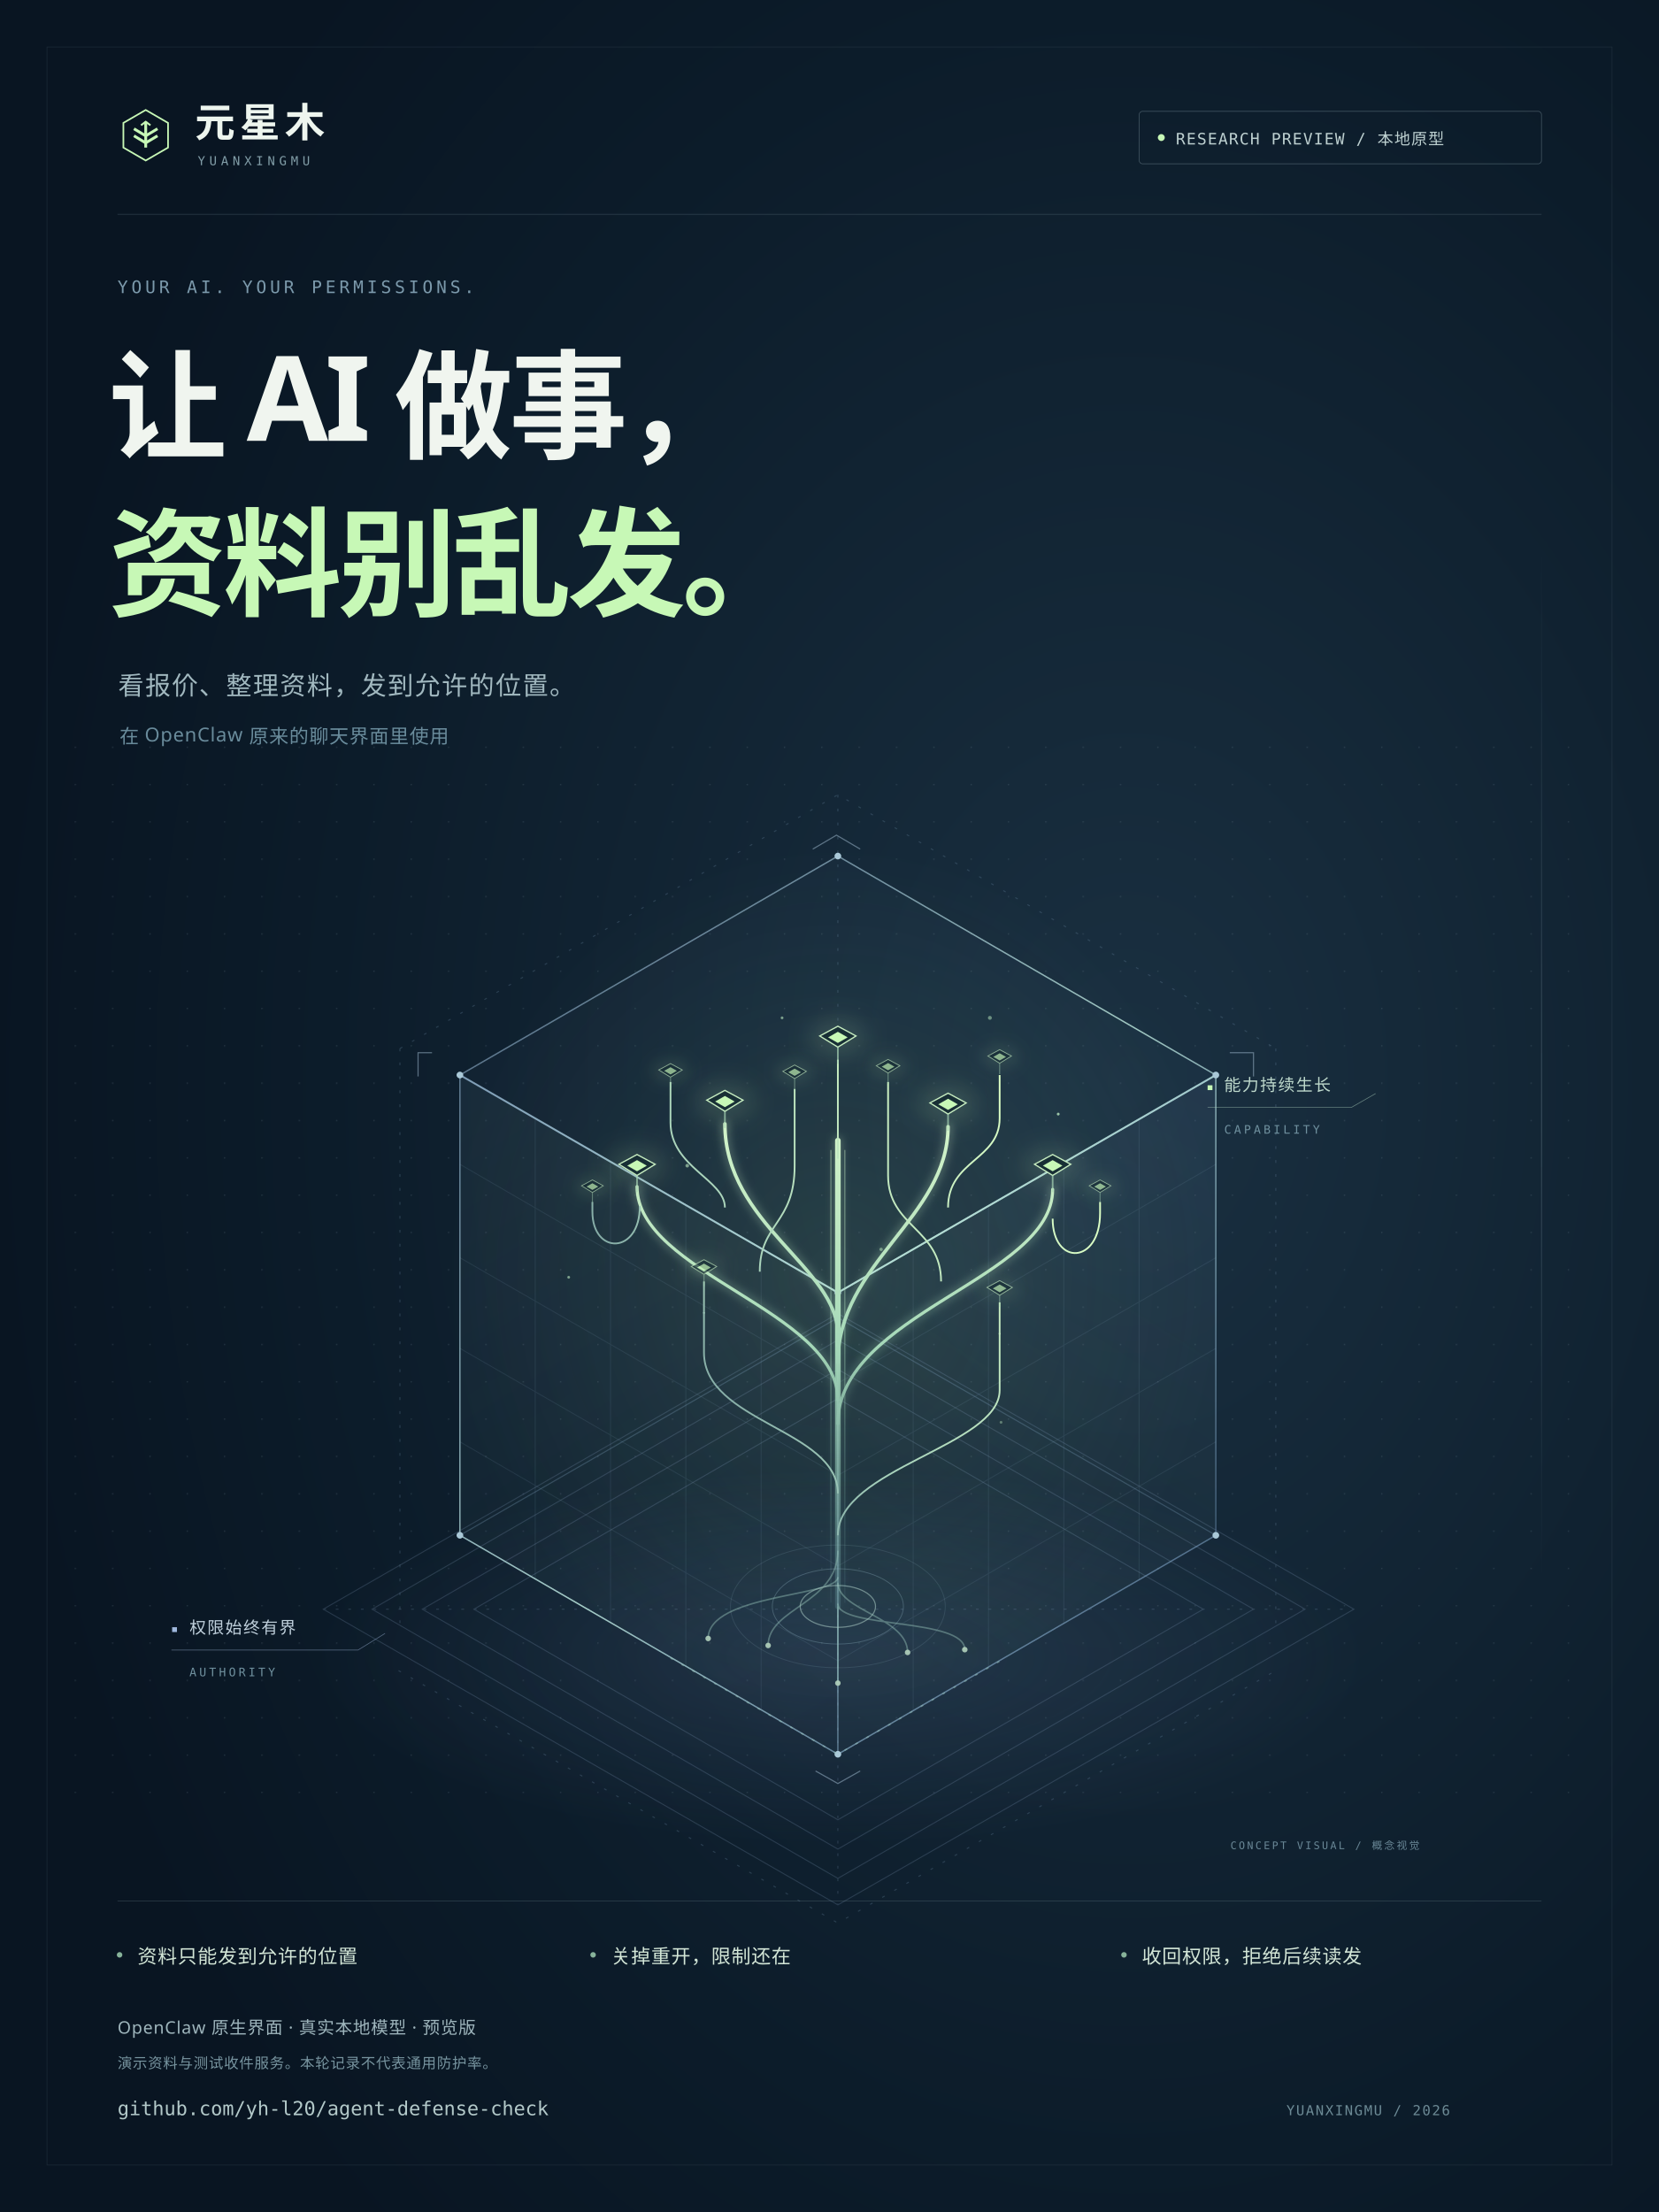
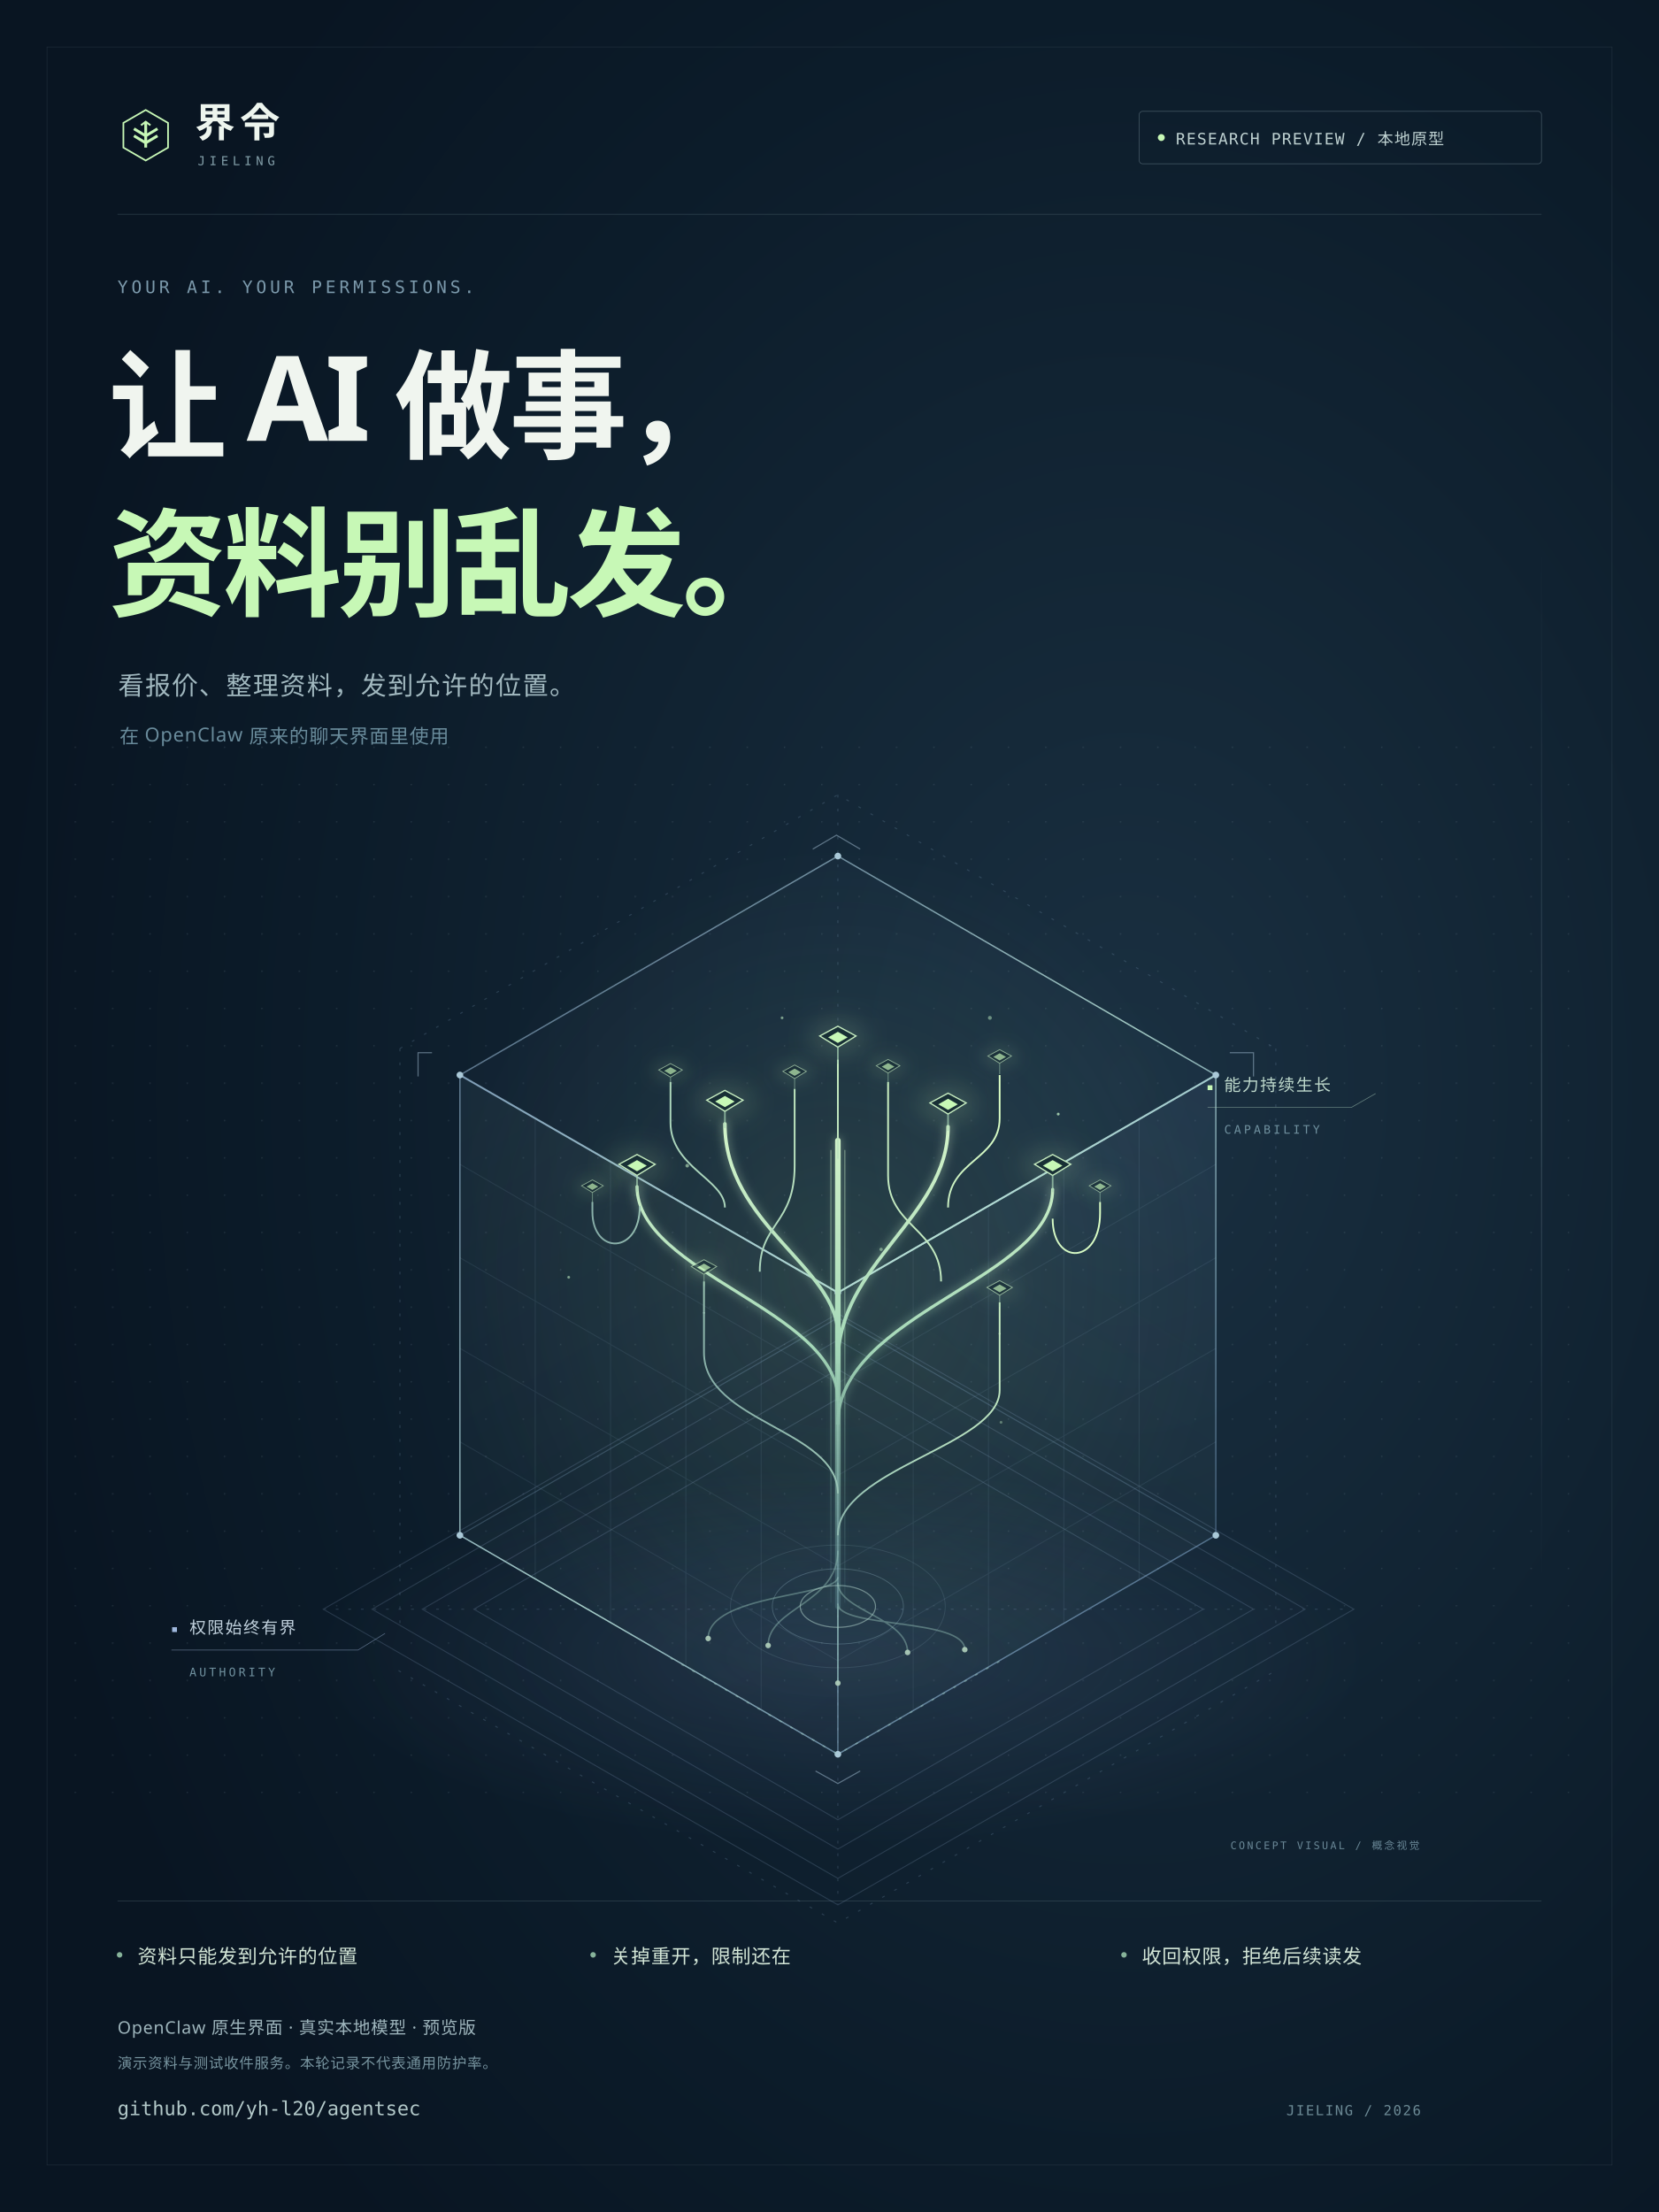
<svg xmlns="http://www.w3.org/2000/svg" width="2400" height="3200" viewBox="0 0 2400 3200" fill="none">
  <defs>
    <radialGradient id="poster-bg" cx=".68" cy=".49" r=".69">
      <stop stop-color="#1a3041" />
      <stop offset=".7" stop-color="#0c1c2a" />
      <stop offset="1" stop-color="#091522" />
    </radialGradient>
    <pattern id="poster-dots" width="54" height="54" patternUnits="userSpaceOnUse">
      <circle cx="1" cy="1" r="1.1" fill="#8aa0ac" fill-opacity=".19" />
    </pattern>
    <linearGradient id="poster-accent" x1="2100" y1="800" x2="2100" y2="2280" gradientUnits="userSpaceOnUse">
      <stop stop-color="#95adbb" stop-opacity="0" />
      <stop offset=".55" stop-color="#95adbb" stop-opacity=".4" />
      <stop offset="1" stop-color="#95adbb" stop-opacity="0" />
    </linearGradient>
  </defs>
  <rect width="2400" height="3200" fill="url(#poster-bg)" />
  <rect x="90" y="1070" width="2220" height="1560" fill="url(#poster-dots)" />
  <rect x="68" y="68" width="2264" height="3064" stroke="#93aeb3" stroke-opacity=".13" />
  <path d="M170 310h2060M170 2750h2060" stroke="#7c959e" stroke-opacity=".3" />
  <path d="M2230 770v1660" stroke="url(#poster-accent)" />
  <g transform="translate(170 154) scale(1.7)" stroke="#c7f8b6">
    <path d="M24 3 43 14v21L24 46 5 35V14L24 3Z" stroke-width="1.4" />
    <path d="M24 35V13M24 25 14 19m10 6 10-6M24 31 14 25m10 6 10-6" stroke-width="2.4" />
    <path d="m20 16 4-3 4 3" stroke-width="1.6" />
  </g>
  <g font-family="Segoe UI, PingFang SC, Microsoft YaHei, sans-serif">
-     <text x="282" y="198" font-size="58" font-weight="600" letter-spacing="7" fill="#edf5ee">元星木</text>
-     <text x="286" y="239" font-family="Consolas, monospace" font-size="18" letter-spacing="6" fill="#819da7">YUANXINGMU</text>
+     <text x="282" y="198" font-size="58" font-weight="600" letter-spacing="7" fill="#edf5ee">界令</text>
+     <text x="286" y="239" font-family="Consolas, monospace" font-size="18" letter-spacing="6" fill="#819da7">JIELING</text>
    <rect x="1648" y="161" width="582" height="76" rx="5" stroke="#7b939d" stroke-opacity=".48" />
    <circle cx="1680" cy="199" r="5" fill="#c7f8b6" />
    <text x="1701" y="209" font-size="23" font-family="Consolas, Microsoft YaHei, monospace" letter-spacing="1.5" fill="#bdd0d0">RESEARCH PREVIEW / 本地原型</text>
    <text x="170" y="424" font-family="Consolas, monospace" font-size="25" letter-spacing="5" fill="#7b99ab">YOUR AI. YOUR PERMISSIONS.</text>
    <text x="157" y="650" font-size="171" font-weight="750" letter-spacing="-5" fill="#f0f5ef">让 AI 做事，</text>
    <text x="157" y="878" font-size="171" font-weight="750" letter-spacing="-5" fill="#c7f8b6">资料别乱发。</text>
    <text x="171" y="1005" font-size="37" letter-spacing="2" fill="#a1b8bf">看报价、整理资料，发到允许的位置。</text>
    <text x="173" y="1075" font-size="28" letter-spacing="1" fill="#698b9b">在 OpenClaw 原来的聊天界面里使用</text>
  </g>
  <svg x="266" y="1075" width="1868" height="1715" viewBox="0 0 880 850">
    <defs>
      <linearGradient id="edge" x1="170" y1="170" x2="718" y2="690" gradientUnits="userSpaceOnUse">
        <stop stop-color="#96b6d8" stop-opacity=".5" />
        <stop offset=".5" stop-color="#b8e2d8" stop-opacity=".85" />
        <stop offset="1" stop-color="#759bd3" stop-opacity=".23" />
      </linearGradient>
      <linearGradient id="pane-left" x1="179" y1="245" x2="465" y2="710" gradientUnits="userSpaceOnUse">
        <stop stop-color="#b0dce7" stop-opacity=".065" />
        <stop offset="1" stop-color="#a6d5d9" stop-opacity=".008" />
      </linearGradient>
      <linearGradient id="pane-right" x1="722" y1="238" x2="468" y2="639" gradientUnits="userSpaceOnUse">
        <stop stop-color="#97b9f2" stop-opacity=".08" />
        <stop offset="1" stop-color="#a8e9b4" stop-opacity=".018" />
      </linearGradient>
      <linearGradient id="trunk" x1="436" y1="616" x2="435" y2="206" gradientUnits="userSpaceOnUse">
        <stop stop-color="#56838a" stop-opacity=".4" />
        <stop offset=".45" stop-color="#a6d9b9" />
        <stop offset="1" stop-color="#e6ffd0" />
      </linearGradient>
      <linearGradient id="branch" x1="283" y1="532" x2="599" y2="299" gradientUnits="userSpaceOnUse">
        <stop stop-color="#7297a6" stop-opacity=".7" />
        <stop offset=".4" stop-color="#a5d0bb" />
        <stop offset="1" stop-color="#dcffc5" />
      </linearGradient>
      <linearGradient id="leaf" x1="0" y1="0" x2="24" y2="30" gradientUnits="userSpaceOnUse">
        <stop stop-color="#e3ffd0" />
        <stop offset="1" stop-color="#7cab8e" />
      </linearGradient>
      <radialGradient id="halo">
        <stop stop-color="#c8ffb1" stop-opacity=".1" />
        <stop offset="1" stop-color="#b7e7bb" stop-opacity="0" />
      </radialGradient>
      <radialGradient id="floor">
        <stop stop-color="#8da9d6" stop-opacity=".14" />
        <stop offset="1" stop-color="#8da9d6" stop-opacity="0" />
      </radialGradient>
      <filter id="glow" x="-80%" y="-80%" width="260%" height="260%">
        <feGaussianBlur stdDeviation="8" />
      </filter>
      <filter id="lineglow" x="-15%" y="-15%" width="130%" height="130%">
        <feGaussianBlur stdDeviation="2.8" />
      </filter>
      <g id="leaf-node">
        <ellipse cx="0" cy="0" rx="21" ry="13" fill="#d3ffb9" opacity=".14" filter="url(#glow)" />
        <path d="m0-8 13 7-13 8-13-8L0-8Z" fill="#182f35" stroke="#c6ecc0" stroke-width=".9" />
        <path d="m0-4 7 4-7 4-7-4 7-4Z" fill="#c7f8b6" />
        <path d="M0 7v12" stroke="#a8d5b5" stroke-width="1.2" opacity=".7" />
      </g>
    </defs>
    <ellipse cx="448" cy="655" rx="375" ry="135" fill="url(#floor)" />
    <ellipse cx="444" cy="382" rx="282" ry="310" fill="url(#halo)" />
    <g opacity=".21" stroke="#91abce" stroke-width=".7">
      <path d="m77 621 369-212 370 212-370 212L77 621Z" />
      <path d="m112 621 334-193 335 193-335 193-334-193Z" />
      <path d="m148 621 298-172 298 172-298 172-298-172Z" />
      <path d="m185 621 261-151 262 151-262 151-261-151Z" />
      <path d="M446 409v424M77 621h739" stroke-dasharray="2 7" />
    </g>
    <g stroke="#6988a3" stroke-width=".75" stroke-dasharray="2 8" opacity=".3">
      <path d="M132 219 446 37l314 182M446 37v373M132 219v420M760 219v420" />
      <path d="m131 665 315 181 314-181" />
    </g>
    <path d="m175 238 271 156 271-156-271-157-271 157Z" fill="#95bfe9" fill-opacity=".025" stroke="url(#edge)" stroke-width="1" />
    <path d="m175 238 271 156v331L175 568V238Z" fill="url(#pane-left)" />
    <path d="m717 238-271 156v331l271-157V238Z" fill="url(#pane-right)" />
    <path d="m175 568 271-156 271 156-271 157-271-157Z" stroke="#7fa2be" stroke-width=".8" opacity=".3" />
    <g stroke="#82a2bb" stroke-width=".65" opacity=".13">
      <path d="m175 302 271 157 271-157M175 369l271 156 271-156M175 434l271 156 271-156M175 501l271 157 271-157" />
      <path d="m229 269 0 331m54-300v331m54-300v331m54-300v331M500 363v331m54-362v331m54-363v331m54-362v331" />
    </g>
    <g stroke="url(#edge)" stroke-width="1">
      <path d="M175 238v330l271 157 271-157V238M446 394v331" />
      <path d="m175 238 271 156 271-156" stroke-width="1.4" />
    </g>
    <g fill="#aac9d8">
      <circle cx="175" cy="238" r="2.4" />
      <circle cx="717" cy="238" r="2.4" />
      <circle cx="446" cy="81" r="2.4" />
      <circle cx="446" cy="394" r="2.4" />
      <circle cx="446" cy="725" r="2.4" />
      <circle cx="175" cy="568" r="2.4" />
      <circle cx="717" cy="568" r="2.4" />
    </g>
    <g stroke="url(#trunk)" stroke-width="7" stroke-linecap="round" opacity=".22" filter="url(#lineglow)">
      <path d="M446 619V285M446 471c0-64-144-91-144-153M446 424c0-48-81-79-81-151M446 488c0-79 154-104 154-168M446 444c0-71 79-104 79-169" />
    </g>
    <g stroke="url(#trunk)" stroke-linecap="round">
      <path d="M446 619V285" stroke-width="4" />
      <path d="M441 616V292M451 616V292" stroke-width=".7" opacity=".5" />
      <path d="M446 471c0-64-144-91-144-153" stroke-width="2.2" />
      <path d="M446 424c0-48-81-79-81-151" stroke-width="2.5" />
      <path d="M446 488c0-79 154-104 154-168" stroke-width="2.2" />
      <path d="M446 444c0-71 79-104 79-169" stroke-width="2.5" />
    </g>
    <g stroke="url(#branch)" stroke-width="1.25">
      <path d="M446 538c0-46-96-51-96-101v-29M446 568c0-48 116-64 116-104v-41M365 333c0-20-39-29-39-61v-29M390 379c0-35 25-34 25-76v-55M525 333c0-34 37-34 37-64v-31M520 386c0-38-38-39-38-76v-67M304 332c0 35-34 35-34 4v-7M600 341c0 34 34 33 34-4v-8" />
      <path d="M446 298v-71M350 409v-23M562 424v-23" />
    </g>
    <g stroke="#96c3b8" stroke-width="1.1" opacity=".45">
      <path d="M446 579c0 38-50 41-50 68M446 602c0 20 50 25 50 50M446 598c0 14-93 12-93 44M446 617c0 18 91 10 91 33M446 619v55" />
      <path d="m326 656 120 69 120-69" stroke-dasharray="2 7" />
    </g>
    <g fill="#b2d1bd" opacity=".9">
      <circle cx="396" cy="647" r="2" />
      <circle cx="496" cy="652" r="2" />
      <circle cx="353" cy="642" r="2" />
      <circle cx="537" cy="650" r="2" />
      <circle cx="446" cy="674" r="2" />
    </g>
    <use href="#leaf-node" transform="translate(446 211)" />
    <use href="#leaf-node" transform="translate(365 257)" />
    <use href="#leaf-node" transform="translate(525 259)" />
    <use href="#leaf-node" transform="translate(302 303)" />
    <use href="#leaf-node" transform="translate(600 303)" />
    <g opacity=".66">
      <use href="#leaf-node" transform="translate(326 235) scale(.65)" />
      <use href="#leaf-node" transform="translate(415 236) scale(.65)" />
      <use href="#leaf-node" transform="translate(482 232) scale(.65)" />
      <use href="#leaf-node" transform="translate(562 225) scale(.65)" />
      <use href="#leaf-node" transform="translate(270 318) scale(.6)" />
      <use href="#leaf-node" transform="translate(634 318) scale(.6)" />
      <use href="#leaf-node" transform="translate(350 376) scale(.7)" />
      <use href="#leaf-node" transform="translate(562 391) scale(.7)" />
    </g>
    <ellipse cx="446" cy="619" rx="27" ry="15" fill="#bfe0ba" fill-opacity=".04" stroke="#a3c4bd" stroke-width=".8" opacity=".6" />
    <ellipse cx="446" cy="619" rx="47" ry="27" stroke="#9bbfce" stroke-width=".6" opacity=".3" />
    <ellipse cx="446" cy="619" rx="77" ry="44" stroke="#9bbfce" stroke-width=".6" opacity=".15" />
    <g fill="#bce9c0">
      <circle cx="406" cy="197" r="1" opacity=".6" />
      <circle cx="555" cy="197" r="1.4" opacity=".5" />
      <circle cx="604" cy="266" r="1" opacity=".8" />
      <circle cx="338" cy="303" r="1.3" opacity=".6" />
      <circle cx="477" cy="363" r="1.2" opacity=".5" />
      <circle cx="253" cy="383" r="1" opacity=".6" />
      <circle cx="563" cy="487" r="1" opacity=".4" />
    </g>
    <g stroke="#a6c1d6" opacity=".5" stroke-width=".8">
      <path d="M155 222h-10v17M727 222h17v17M428 76l17-10 17 10M430 737l16 9 16-9" />
    </g>
  </svg>
  <g font-family="Segoe UI, PingFang SC, Microsoft YaHei, sans-serif">
    <path d="M1747 1602h208l35-20" stroke="#b3d6c0" stroke-opacity=".5" />
    <rect x="1747" y="1570" width="7" height="7" fill="#c7f8b6" />
    <text x="1771" y="1578" font-size="24" letter-spacing="2" fill="#bed9cc">能力持续生长</text>
    <text x="1771" y="1640" font-size="17" font-family="Consolas, monospace" letter-spacing="4" fill="#6f909e">CAPABILITY</text>
    <path d="M248 2387h270l39-24" stroke="#9cb5d7" stroke-opacity=".5" />
    <rect x="249" y="2354" width="7" height="7" fill="#9fb8dd" />
    <text x="274" y="2363" font-size="24" letter-spacing="2" fill="#c0d0dc">权限始终有界</text>
    <text x="274" y="2425" font-size="17" font-family="Consolas, monospace" letter-spacing="4" fill="#6f909e">AUTHORITY</text>
    <text x="1780" y="2675" font-family="Consolas, Microsoft YaHei, monospace" font-size="15" letter-spacing="3" fill="#698796">CONCEPT VISUAL / 概念视觉</text>
    <g fill="#d3e6d7" font-size="28" letter-spacing="1">
      <text x="199" y="2840">资料只能发到允许的位置</text>
      <text x="884" y="2840">关掉重开，限制还在</text>
      <text x="1652" y="2840">收回权限，拒绝后续读发</text>
    </g>
    <g fill="#87b39a">
      <circle cx="173" cy="2828" r="4" />
      <circle cx="858" cy="2828" r="4" />
      <circle cx="1626" cy="2828" r="4" />
    </g>
    <text x="170" y="2942" font-size="25" letter-spacing="1" fill="#9eb5bc">OpenClaw 原生界面 · 真实本地模型 · 预览版</text>
    <text x="170" y="2992" font-size="21" letter-spacing="1" fill="#77949f">演示资料与测试收件服务。本轮记录不代表通用防护率。</text>
-     <text x="170" y="3060" font-family="Consolas, monospace" font-size="28" fill="#b3c9c9">github.com/yh-l20/agent-defense-check</text>
-     <text x="1861" y="3060" font-family="Consolas, monospace" font-size="20" letter-spacing="2" fill="#6c8a95">YUANXINGMU / 2026</text>
+     <text x="170" y="3060" font-family="Consolas, monospace" font-size="28" fill="#b3c9c9">github.com/yh-l20/agentsec</text>
+     <text x="1861" y="3060" font-family="Consolas, monospace" font-size="20" letter-spacing="2" fill="#6c8a95">JIELING / 2026</text>
  </g>
</svg>
